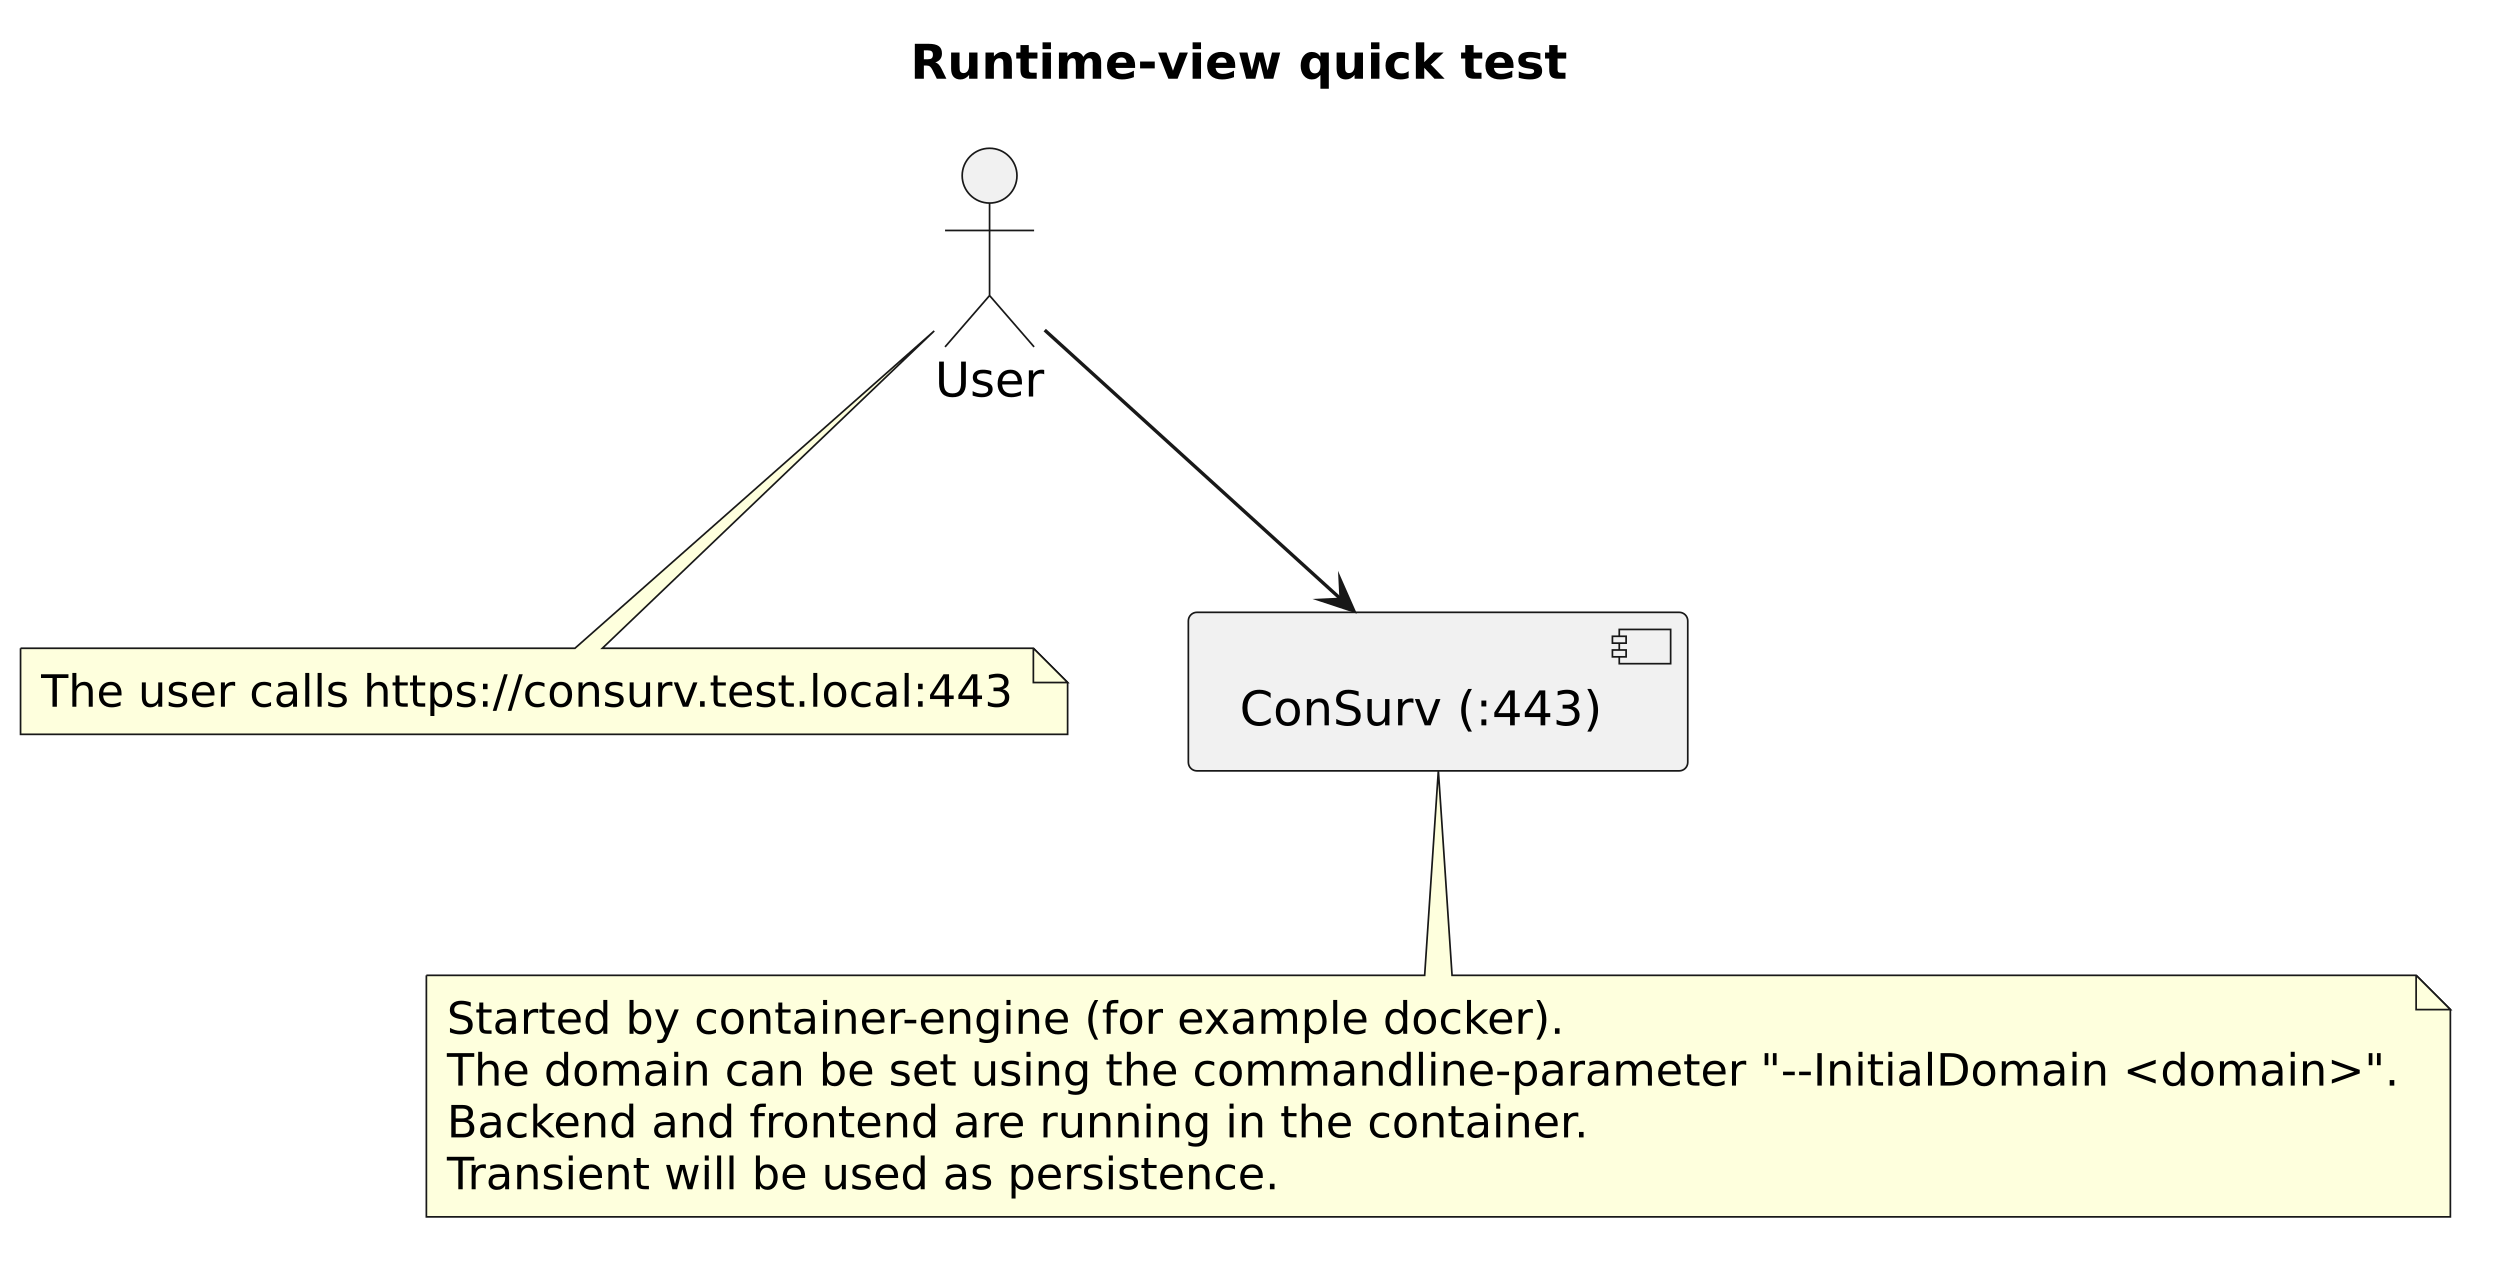
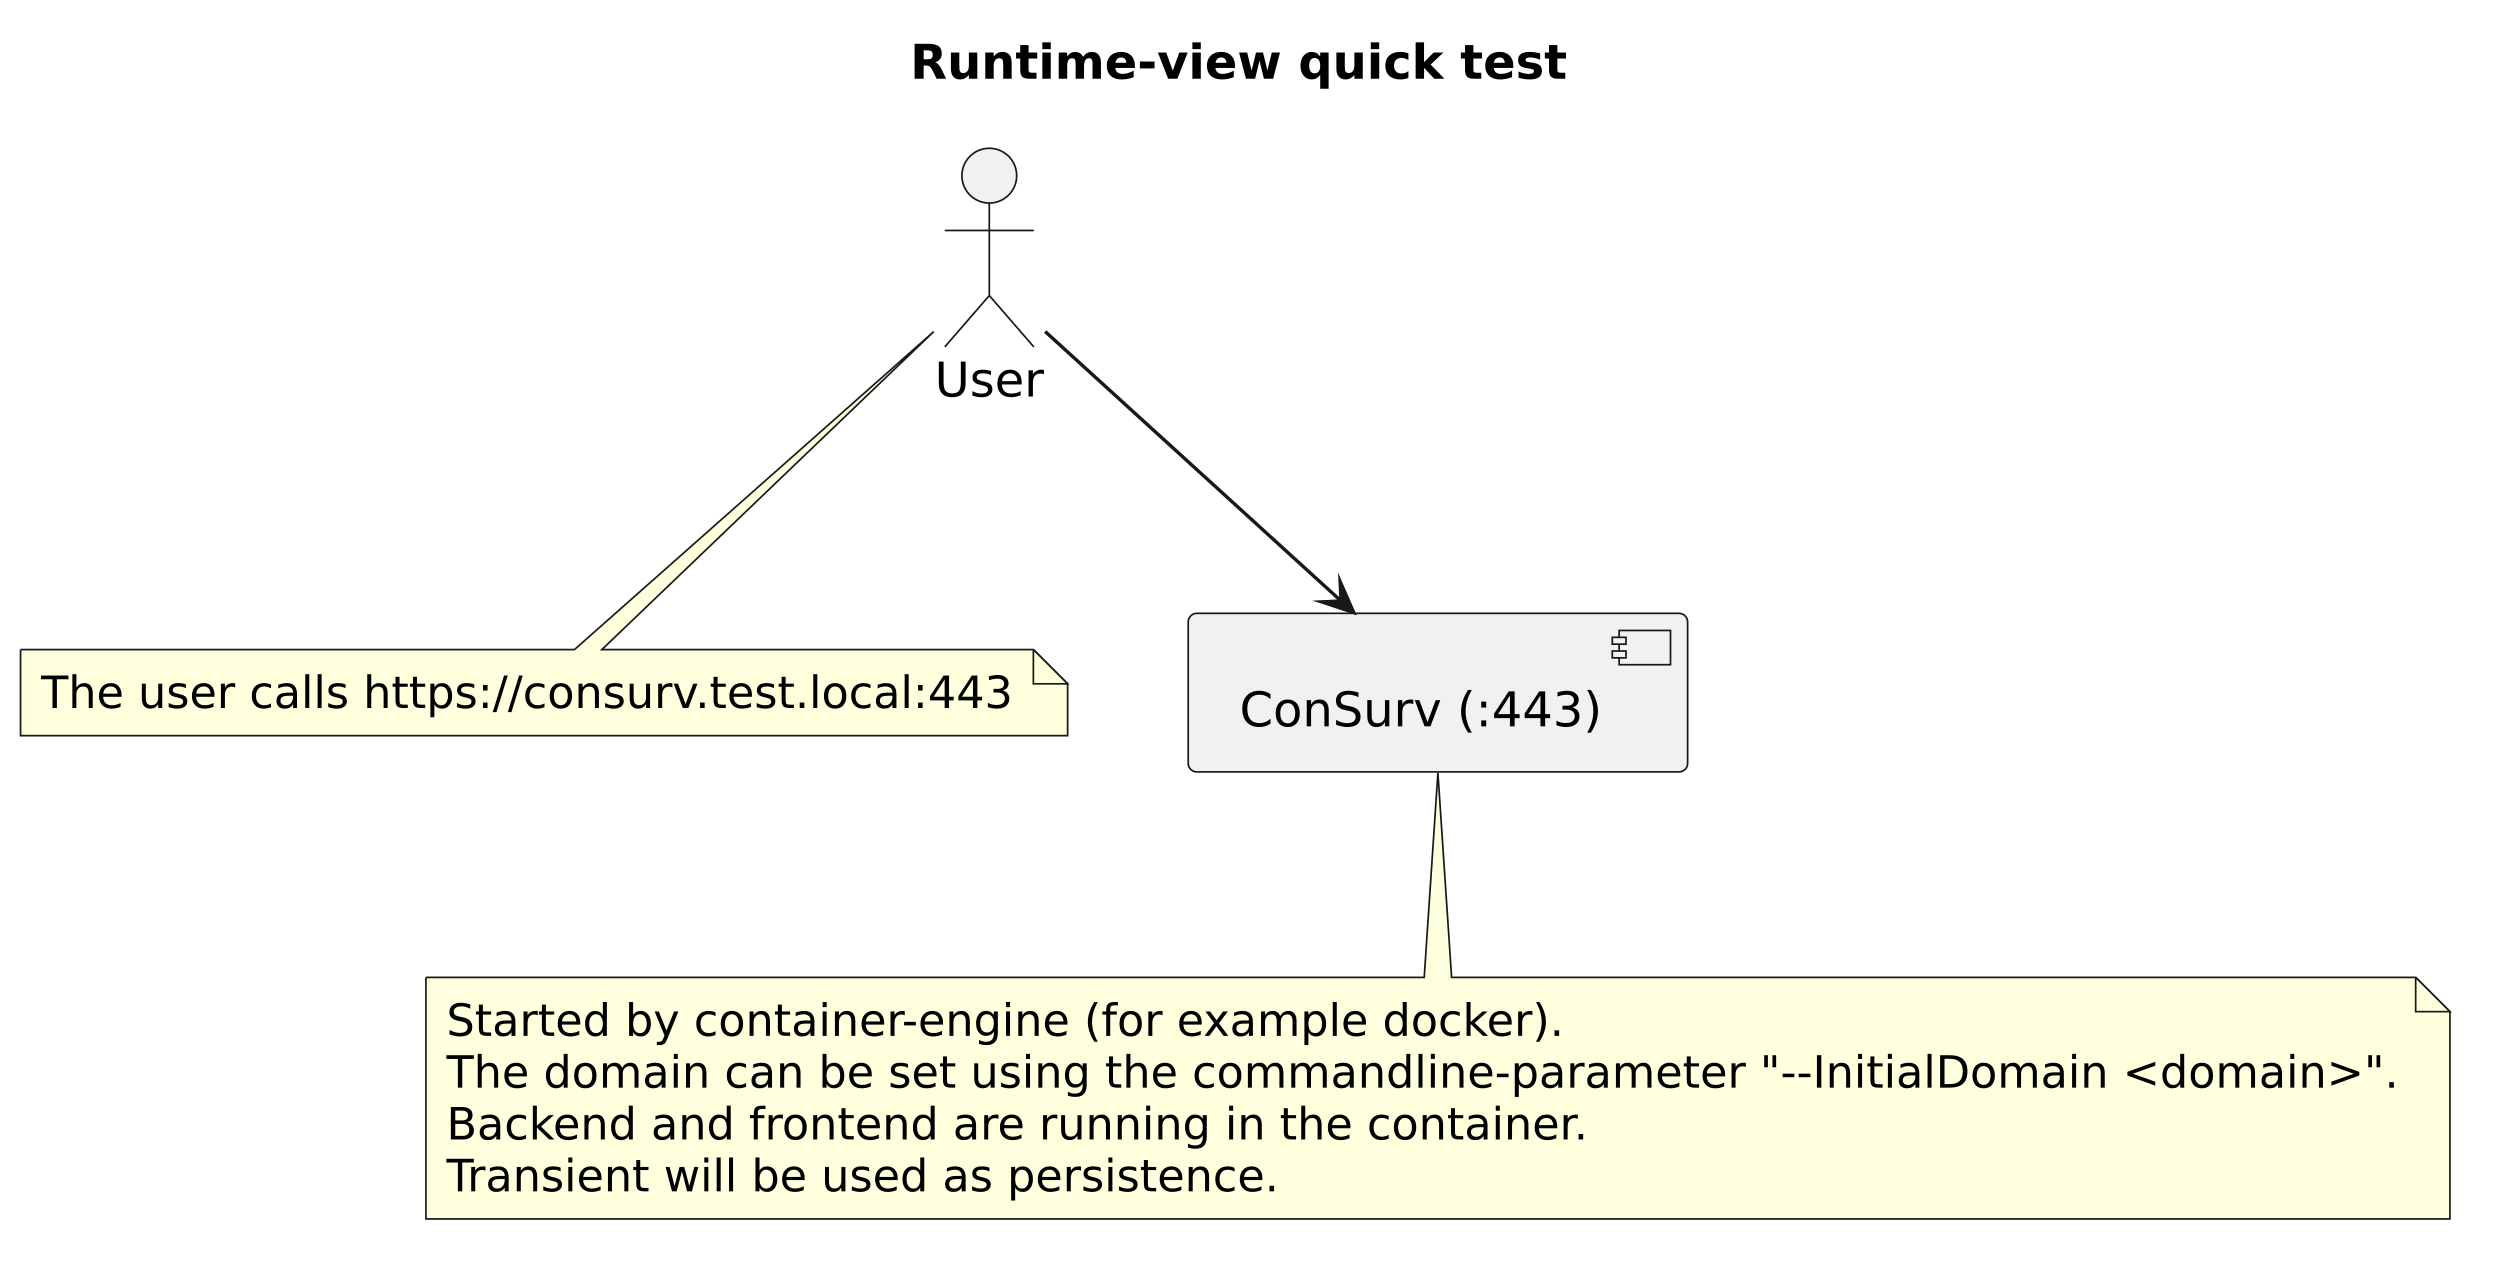
- <svg xmlns="http://www.w3.org/2000/svg" contentStyleType="text/css" data-diagram-type="DESCRIPTION" height="370px" preserveAspectRatio="none" style="width:730px;height:370px;background:#FFFFFF;" version="1.1" viewBox="0 0 730 370" width="730px" zoomAndPan="magnify">
+ <svg xmlns="http://www.w3.org/2000/svg" version="1.1" data-diagram-type="DESCRIPTION" style="width:730px;height:370px;background:#FFFFFF;" width="730px" height="370px" viewBox="0 0 730 370" zoomAndPan="magnify" preserveAspectRatio="none" contentStyleType="text/css">
  <defs />
-   <g>
+   <g font-family="sans-serif" lengthAdjust="spacing">
    <g class="title" data-source-line="1">
-       <text fill="#000000" font-family="'DejaVu Sans'" font-size="14" font-weight="700" lengthAdjust="spacing" textLength="191.81" x="265.849" y="22.995">Runtime-view quick test</text>
+       <text x="265.784" y="22.995" fill="#000" font-size="14" textLength="191.81" font-weight="700" font-family="DejaVu Sans">Runtime-view quick test</text>
    </g>
-     <g class="entity" data-qualified-name="user" data-source-line="3" id="ent0001">
-       <ellipse cx="288.955" cy="51.297" fill="#F1F1F1" rx="8" ry="8" style="stroke:#181818;stroke-width:0.5;" />
-       <path d="M288.955,59.297 L288.955,86.297 M275.955,67.297 L301.955,67.297 M288.955,86.297 L275.955,101.297 M288.955,86.297 L301.955,101.297" fill="none" style="stroke:#181818;stroke-width:0.5;" />
-       <text fill="#000000" font-family="'DejaVu Sans'" font-size="14" lengthAdjust="spacing" textLength="31.91" x="273" y="115.792">User</text>
+     <g class="entity" data-qualified-name="user" id="ent0001" data-source-line="3">
+       <ellipse cx="288.875" cy="51.297" rx="8" ry="8" fill="#F1F1F1" style="stroke:#181818;stroke-width:0.5;" />
+       <path d="M288.875,59.297 L288.875,86.297 M275.875,67.297 L301.875,67.297 M288.875,86.297 L275.875,101.297 M288.875,86.297 L301.875,101.297" style="stroke:#181818;stroke-width:0.5;" fill="none" />
+       <text x="272.92" y="115.792" fill="#000" font-size="14" textLength="31.91" font-family="DejaVu Sans">User</text>
    </g>
-     <g class="entity" data-qualified-name="UserNote" data-source-line="5" id="ent0002">
-       <path d="M6,189.297 L6,214.43 A0,0 0 0 0 6,214.43 L311.743,214.43 A0,0 0 0 0 311.743,214.43 L311.743,199.297 L301.743,189.297 L175.88,189.297 L272.8,96.627 L167.88,189.297 L6,189.297 A0,0 0 0 0 6,189.297" fill="#FEFFDD" style="stroke:#181818;stroke-width:0.5;" />
-       <path d="M301.743,189.297 L301.743,199.297 L311.743,199.297 L301.743,189.297" fill="#FEFFDD" style="stroke:#181818;stroke-width:0.5;" />
-       <text fill="#000000" font-family="'DejaVu Sans'" font-size="13" lengthAdjust="spacing" textLength="284.743" x="12" y="206.364">The user calls https://consurv.test.local:443</text>
+     <g class="entity" data-qualified-name="UserNote" id="ent0002" data-source-line="5">
+       <path d="M6,189.677 L6,214.81 A0,0 0 0 0 6,214.81 L311.743,214.81 A0,0 0 0 0 311.743,214.81 L311.743,199.677 L301.743,189.677 L175.75,189.677 L272.67,96.817 L167.75,189.677 L6,189.677 A0,0 0 0 0 6,189.677" style="stroke:#181818;stroke-width:0.5;" fill="#FEFFDD" />
+       <path d="M301.743,189.677 L301.743,199.677 L311.743,199.677 L301.743,189.677" style="stroke:#181818;stroke-width:0.5;" fill="#FEFFDD" />
+       <text x="12" y="206.744" fill="#000" font-size="13" textLength="284.743" font-family="DejaVu Sans">The user calls https://consurv.test.local:443</text>
    </g>
-     <g class="entity" data-qualified-name="ConSurv" data-source-line="9" id="ent0004">
-       <rect fill="#F1F1F1" height="46.297" rx="2.5" ry="2.5" style="stroke:#181818;stroke-width:0.5;" width="145.827" x="347" y="178.797" />
-       <rect fill="#F1F1F1" height="10" style="stroke:#181818;stroke-width:0.5;" width="15" x="472.827" y="183.797" />
-       <rect fill="#F1F1F1" height="2" style="stroke:#181818;stroke-width:0.5;" width="4" x="470.827" y="185.797" />
-       <rect fill="#F1F1F1" height="2" style="stroke:#181818;stroke-width:0.5;" width="4" x="470.827" y="189.797" />
-       <text fill="#000000" font-family="'DejaVu Sans'" font-size="14" lengthAdjust="spacing" textLength="105.827" x="362" y="211.792">ConSurv (:443)</text>
+     <g class="entity" data-qualified-name="ConSurv" id="ent0004" data-source-line="9">
+       <rect x="346.96" y="179.097" width="145.827" height="46.297" fill="#F1F1F1" style="stroke:#181818;stroke-width:0.5;" rx="2.5" ry="2.5" />
+       <rect x="472.787" y="184.097" width="15" height="10" fill="#F1F1F1" style="stroke:#181818;stroke-width:0.5;" />
+       <rect x="470.787" y="186.097" width="4" height="2" fill="#F1F1F1" style="stroke:#181818;stroke-width:0.5;" />
+       <rect x="470.787" y="190.097" width="4" height="2" fill="#F1F1F1" style="stroke:#181818;stroke-width:0.5;" />
+       <text x="361.96" y="212.092" fill="#000" font-size="14" textLength="105.827" font-family="DejaVu Sans">ConSurv (:443)</text>
    </g>
-     <g class="entity" data-qualified-name="ConSurvNote" data-source-line="11" id="ent0005">
-       <path d="M124.5,284.797 L124.5,355.328 A0,0 0 0 0 124.5,355.328 L715.507,355.328 A0,0 0 0 0 715.507,355.328 L715.507,294.797 L705.507,284.797 L424,284.797 L420,224.987 L416,284.797 L124.5,284.797 A0,0 0 0 0 124.5,284.797" fill="#FEFFDD" style="stroke:#181818;stroke-width:0.5;" />
-       <path d="M705.507,284.797 L705.507,294.797 L715.507,294.797 L705.507,284.797" fill="#FEFFDD" style="stroke:#181818;stroke-width:0.5;" />
-       <text fill="#000000" font-family="'DejaVu Sans'" font-size="13" lengthAdjust="spacing" textLength="327.799" x="130.5" y="301.864">Started by container-engine (for example docker).</text>
-       <text fill="#000000" font-family="'DejaVu Sans'" font-size="13" lengthAdjust="spacing" textLength="570.007" x="130.5" y="316.997">The domain can be set using the commandline-parameter "--InitialDomain &lt;domain&gt;".</text>
-       <text fill="#000000" font-family="'DejaVu Sans'" font-size="13" lengthAdjust="spacing" textLength="335.524" x="130.5" y="332.129">Backend and frontend are running in the container.</text>
-       <text fill="#000000" font-family="'DejaVu Sans'" font-size="13" lengthAdjust="spacing" textLength="244.956" x="130.5" y="347.262">Transient will be used as persistence.</text>
+     <g class="entity" data-qualified-name="ConSurvNote" id="ent0005" data-source-line="11">
+       <path d="M124.37,285.397 L124.37,355.928 A0,0 0 0 0 124.37,355.928 L715.377,355.928 A0,0 0 0 0 715.377,355.928 L715.377,295.397 L705.377,285.397 L423.87,285.397 L419.87,225.697 L415.87,285.397 L124.37,285.397 A0,0 0 0 0 124.37,285.397" style="stroke:#181818;stroke-width:0.5;" fill="#FEFFDD" />
+       <path d="M705.377,285.397 L705.377,295.397 L715.377,295.397 L705.377,285.397" style="stroke:#181818;stroke-width:0.5;" fill="#FEFFDD" />
+       <text x="130.37" y="302.464" fill="#000" font-size="13" textLength="327.799" font-family="DejaVu Sans">Started by container-engine (for example docker).</text>
+       <text x="130.37" y="317.597" fill="#000" font-size="13" textLength="570.007" font-family="DejaVu Sans">The domain can be set using the commandline-parameter "--InitialDomain &lt;domain&gt;".</text>
+       <text x="130.37" y="332.729" fill="#000" font-size="13" textLength="335.524" font-family="DejaVu Sans">Backend and frontend are running in the container.</text>
+       <text x="130.37" y="347.862" fill="#000" font-size="13" textLength="244.956" font-family="DejaVu Sans">Transient will be used as persistence.</text>
    </g>
-     <g class="link" data-entity-1="ent0001" data-entity-2="ent0004" data-link-type="dependency" data-source-line="18" id="lnk7">
-       <path d="M305.06,96.387 C327.61,116.867 365.139,150.965 391.599,174.995" fill="none" id="user-to-ConSurv" style="stroke:#181818;stroke-width:1;" />
-       <polygon fill="#181818" points="395.3,178.357,391.327,169.345,391.599,174.995,385.948,175.267,395.3,178.357" style="stroke:#181818;stroke-width:1;stroke-linejoin:miter;stroke-miterlimit:10;" />
+     <g class="link" data-entity-1="ent0001" data-entity-2="ent0004" id="lnk7" data-source-line="18" data-link-type="dependency">
+       <path d="M305.2,96.817 C327.83,117.427 365.233,151.49 391.583,175.49" style="stroke:#181818;stroke-width:1;" fill="none" id="user-to-ConSurv" />
+       <polygon points="395.28,178.857,391.32,169.839,391.583,175.49,385.933,175.754,395.28,178.857" fill="#181818" style="stroke:#181818;stroke-width:1;stroke-linejoin:miter;stroke-miterlimit:10;" />
    </g>
  </g>
</svg>
